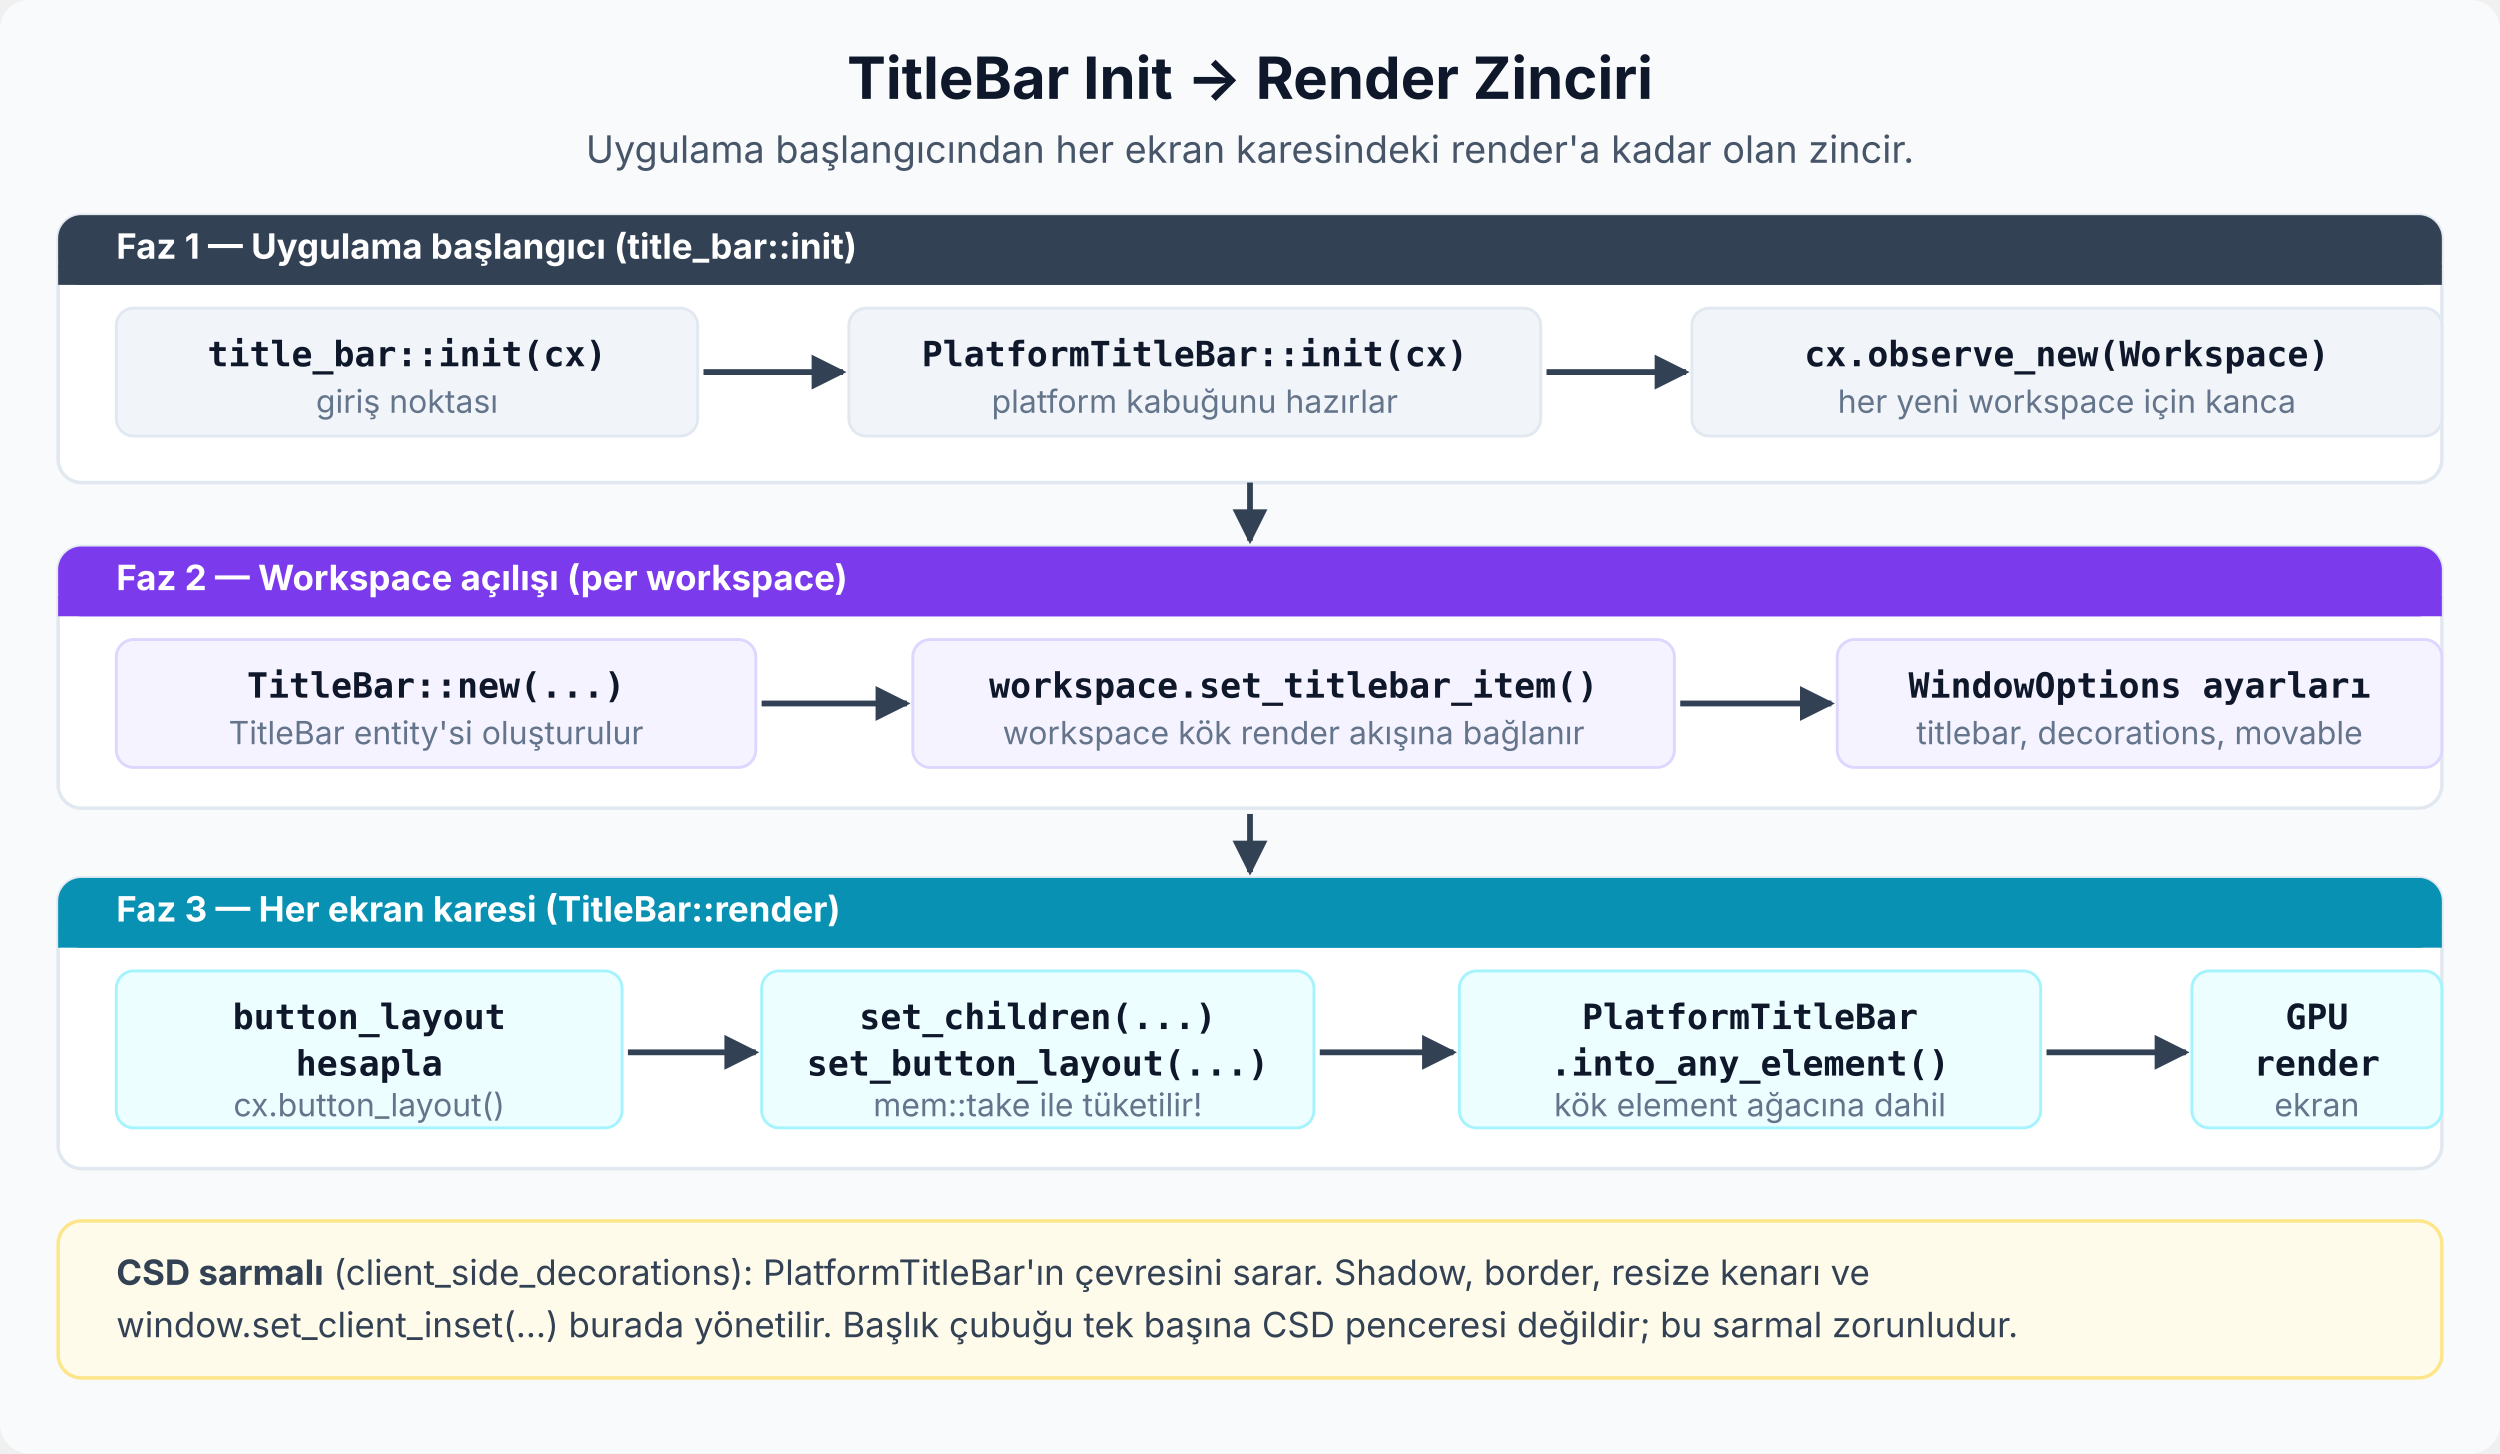
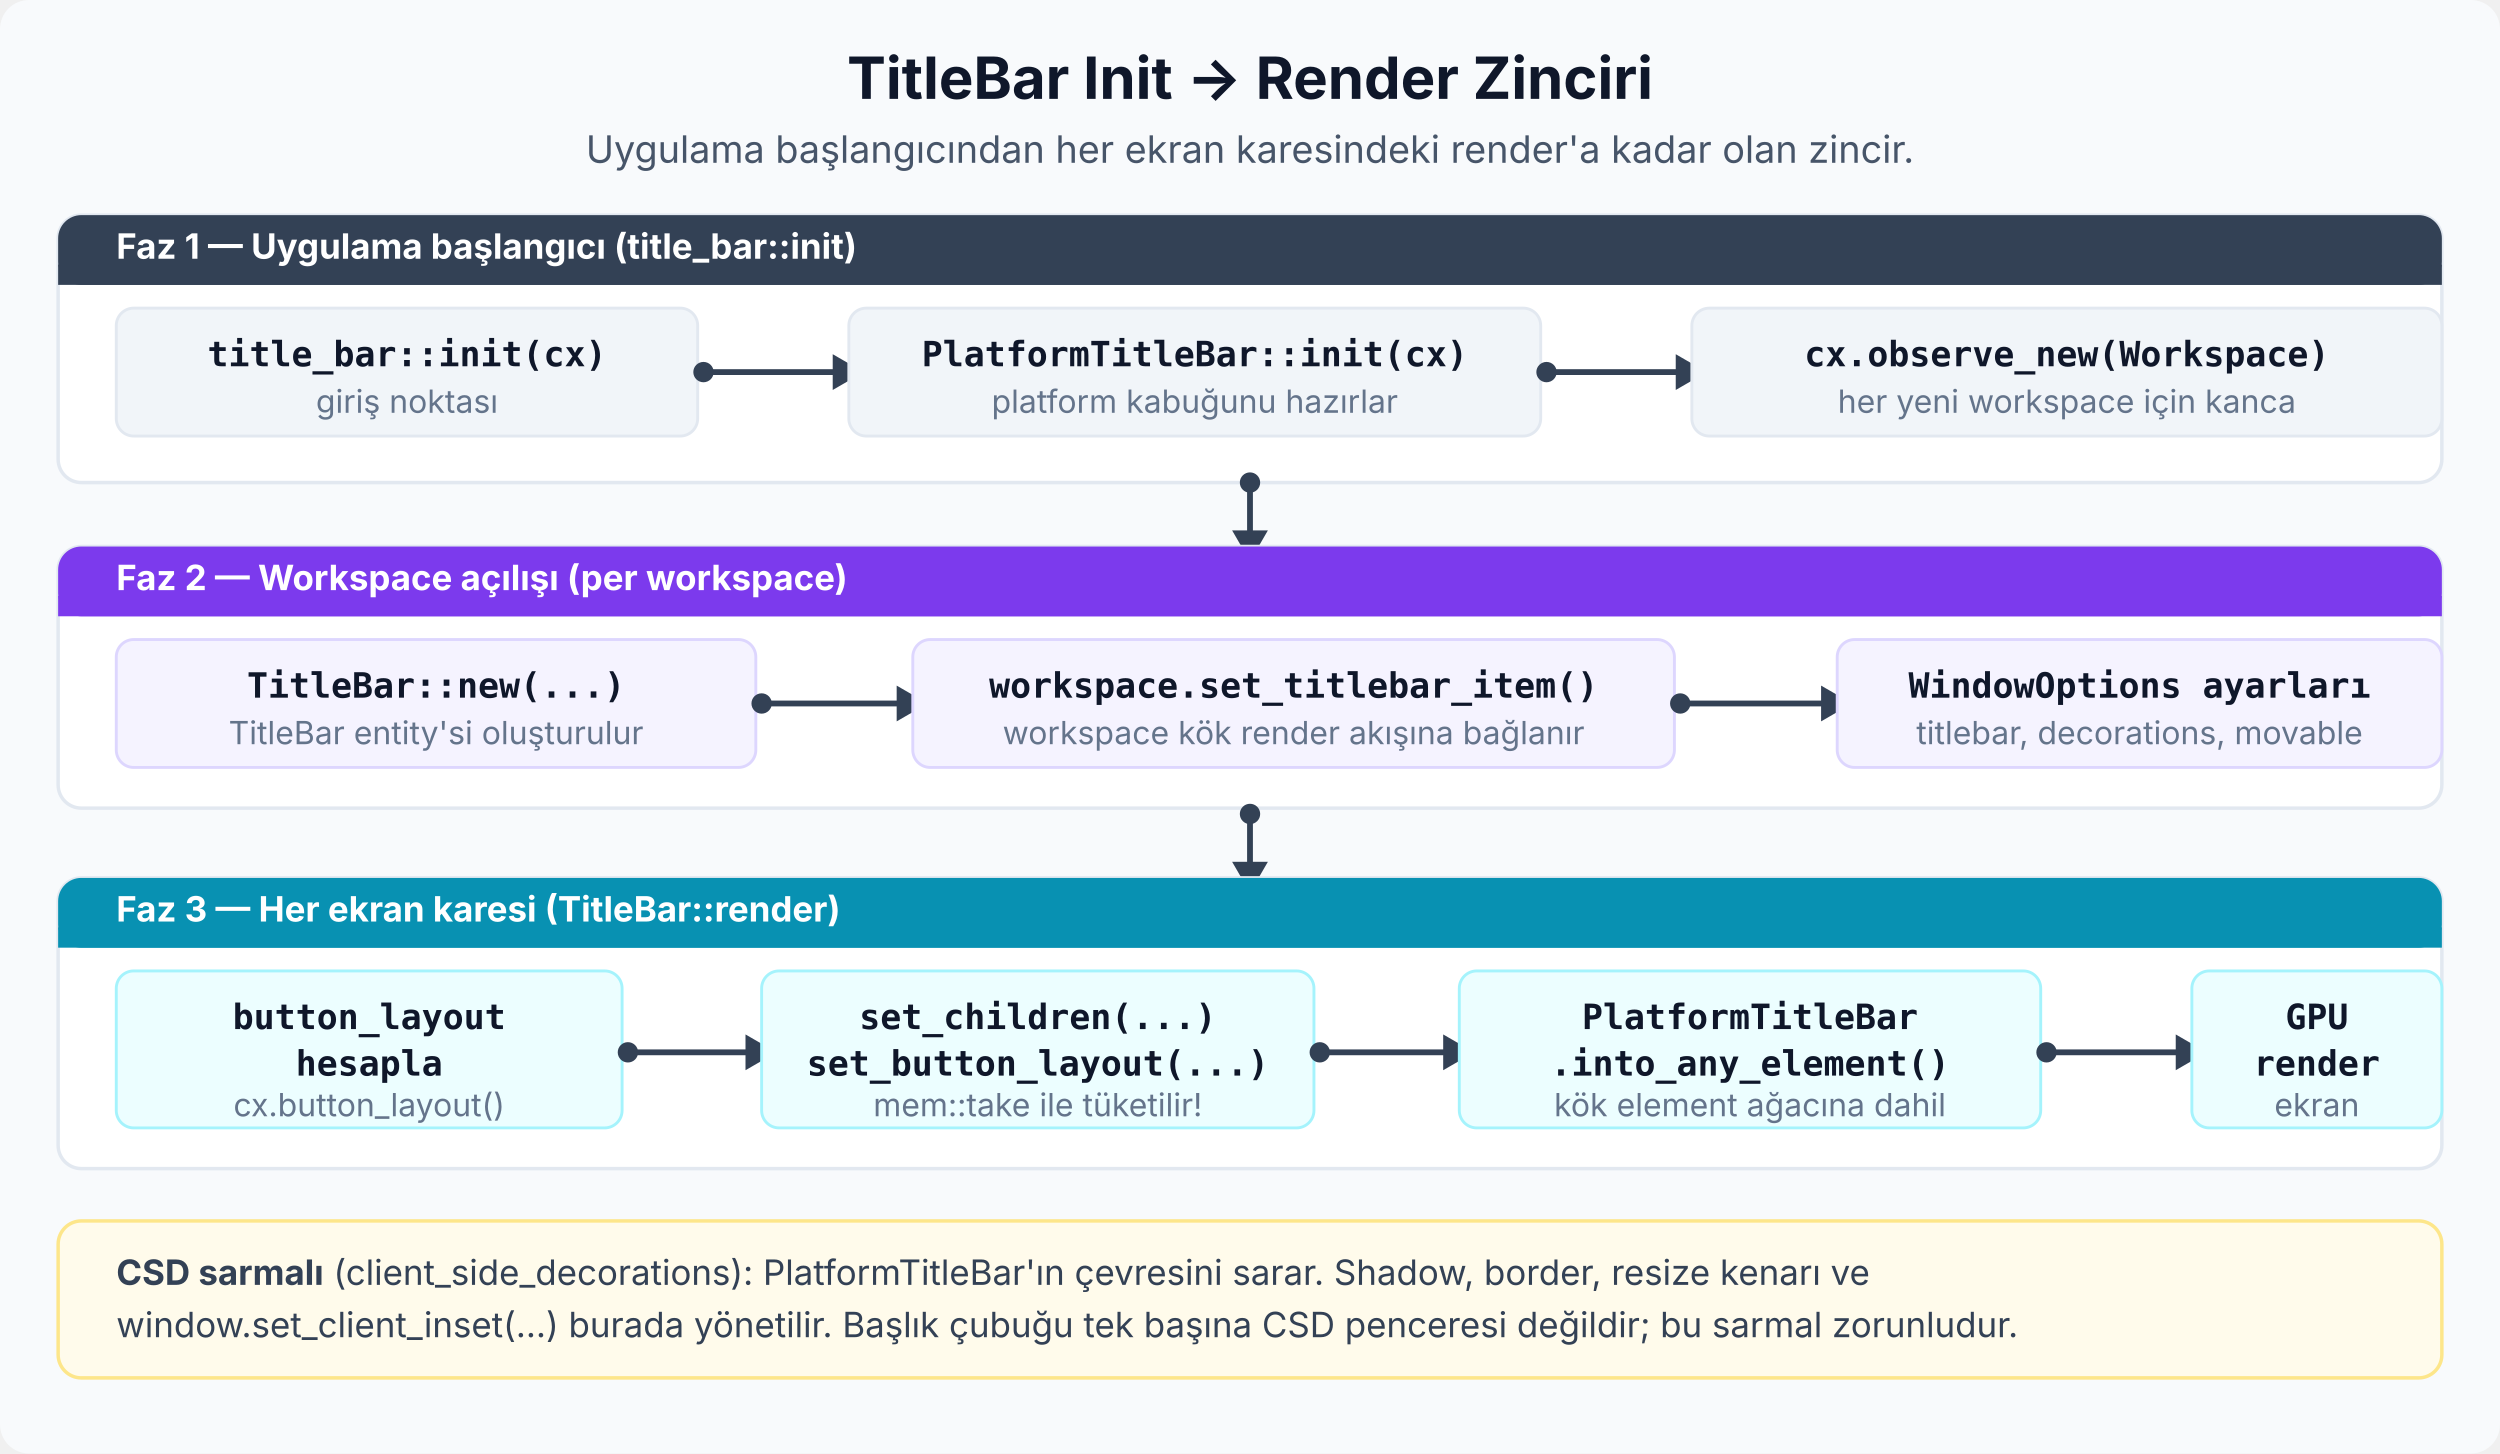
<svg xmlns="http://www.w3.org/2000/svg" viewBox="0 0 860 500">
  <defs>
-     <marker id="arrow" viewBox="0 0 10 10" refX="9" refY="5" markerWidth="6" markerHeight="6" orient="auto-start-reverse">
-       <path d="M 0 0 L 10 5 L 0 10 z" fill="#334155" />
+     <marker id="arrow" viewBox="0 0 1 1" refX="0" refY="0" markerWidth="1" markerHeight="1" orient="auto-start-reverse" overflow="visible" preserveAspectRatio="xMidYMid">
+       <path d="M 5.77 0 L -2.88 5 V -5 Z" transform="scale(0.5)" fill="#334155" stroke="#334155" stroke-width="1pt" />
+     </marker>
+     <marker id="dot-arrow" viewBox="0 0 7 7" refX="3.5" refY="3.5" markerWidth="7" markerHeight="7" markerUnits="userSpaceOnUse">
+       <circle cx="3.5" cy="3.5" r="3.5" fill="#334155" />
    </marker>
    <style>
      .title  { font: 700 20px system-ui, -apple-system, "Segoe UI", sans-serif; fill: #0f172a; }
      .sub    { font: 13px system-ui, -apple-system, "Segoe UI", sans-serif; fill: #475569; }
      .phase  { font: 700 12px system-ui, -apple-system, "Segoe UI", sans-serif; fill: #fff; }
      .step   { font: 700 12px ui-monospace, SFMono-Regular, Menlo, Consolas, monospace; fill: #0f172a; }
      .body   { font: 12px system-ui, -apple-system, "Segoe UI", sans-serif; fill: #334155; }
      .note   { font: 11px system-ui, -apple-system, "Segoe UI", sans-serif; fill: #64748b; }
-       .arrow  { stroke: #334155; stroke-width: 2; fill: none; marker-end: url(#arrow); }
-       .arrowB { stroke: #1d4ed8; stroke-width: 2; fill: none; marker-end: url(#arrow); }
+       .arrow  { stroke: #334155; stroke-width: 2; fill: none; marker-end: url(#arrow); marker-start: url(#dot-arrow); }
+       .arrowB { stroke: #1d4ed8; stroke-width: 2; fill: none; marker-end: url(#arrow); marker-start: url(#dot-arrow); }
    </style>
  </defs>
  <rect width="860" height="500" rx="10" fill="#f8fafc" />
  <text x="430" y="34" text-anchor="middle" class="title">TitleBar Init → Render Zinciri</text>
  <text x="430" y="56" text-anchor="middle" class="sub">Uygulama başlangıcından her ekran karesindeki render'a kadar olan zincir.</text>
  <rect x="20" y="74" width="820" height="92" rx="8" fill="#fff" stroke="#e2e8f0" stroke-width="1.2" />
  <rect x="20" y="74" width="820" height="24" rx="8" fill="#334155" />
  <path d="M 20 91 H 840 V 98 H 20 Z" fill="#334155" />
  <text x="40" y="89" class="phase">Faz 1 — Uygulama başlangıcı  (title_bar::init)</text>
  <rect x="40" y="106" width="200" height="44" rx="6" fill="#f1f5f9" stroke="#e2e8f0" />
  <text x="140" y="126" text-anchor="middle" class="step">title_bar::init(cx)</text>
  <text x="140" y="142" text-anchor="middle" class="note">giriş noktası</text>
  <path d="M 242 128 L 290 128" class="arrow" />
  <rect x="292" y="106" width="238" height="44" rx="6" fill="#f1f5f9" stroke="#e2e8f0" />
  <text x="411" y="126" text-anchor="middle" class="step">PlatformTitleBar::init(cx)</text>
  <text x="411" y="142" text-anchor="middle" class="note">platform kabuğunu hazırlar</text>
  <path d="M 532 128 L 580 128" class="arrow" />
  <rect x="582" y="106" width="258" height="44" rx="6" fill="#f1f5f9" stroke="#e2e8f0" />
  <text x="711" y="126" text-anchor="middle" class="step">cx.observe_new(Workspace)</text>
  <text x="711" y="142" text-anchor="middle" class="note">her yeni workspace için kanca</text>
  <path d="M 430 166 L 430 186" class="arrow" />
  <rect x="20" y="188" width="820" height="90" rx="8" fill="#fff" stroke="#e2e8f0" stroke-width="1.2" />
  <rect x="20" y="188" width="820" height="24" rx="8" fill="#7c3aed" />
  <path d="M 20 205 H 840 V 212 H 20 Z" fill="#7c3aed" />
  <text x="40" y="203" class="phase">Faz 2 — Workspace açılışı  (per workspace)</text>
  <rect x="40" y="220" width="220" height="44" rx="6" fill="#f5f3ff" stroke="#ddd6fe" />
  <text x="150" y="240" text-anchor="middle" class="step">TitleBar::new(...)</text>
  <text x="150" y="256" text-anchor="middle" class="note">TitleBar entity'si oluşturulur</text>
  <path d="M 262 242 L 312 242" class="arrow" />
  <rect x="314" y="220" width="262" height="44" rx="6" fill="#f5f3ff" stroke="#ddd6fe" />
  <text x="445" y="240" text-anchor="middle" class="step">workspace.set_titlebar_item()</text>
  <text x="445" y="256" text-anchor="middle" class="note">workspace kök render akışına bağlanır</text>
  <path d="M 578 242 L 630 242" class="arrow" />
  <rect x="632" y="220" width="208" height="44" rx="6" fill="#f5f3ff" stroke="#ddd6fe" />
  <text x="736" y="240" text-anchor="middle" class="step">WindowOptions ayarları</text>
  <text x="736" y="256" text-anchor="middle" class="note">titlebar, decorations, movable</text>
  <path d="M 430 280 L 430 300" class="arrow" />
  <rect x="20" y="302" width="820" height="100" rx="8" fill="#fff" stroke="#e2e8f0" stroke-width="1.2" />
  <rect x="20" y="302" width="820" height="24" rx="8" fill="#0891b2" />
  <path d="M 20 319 H 840 V 326 H 20 Z" fill="#0891b2" />
  <text x="40" y="317" class="phase">Faz 3 — Her ekran karesi  (TitleBar::render)</text>
  <rect x="40" y="334" width="174" height="54" rx="6" fill="#ecfeff" stroke="#a5f3fc" />
  <text x="127" y="354" text-anchor="middle" class="step">button_layout</text>
  <text x="127" y="370" text-anchor="middle" class="step">hesapla</text>
  <text x="127" y="384" text-anchor="middle" class="note">cx.button_layout()</text>
  <path d="M 216 362 L 260 362" class="arrow" />
  <rect x="262" y="334" width="190" height="54" rx="6" fill="#ecfeff" stroke="#a5f3fc" />
  <text x="357" y="354" text-anchor="middle" class="step">set_children(...)</text>
  <text x="357" y="370" text-anchor="middle" class="step">set_button_layout(...)</text>
  <text x="357" y="384" text-anchor="middle" class="note">mem::take ile tüketilir!</text>
  <path d="M 454 362 L 500 362" class="arrow" />
  <rect x="502" y="334" width="200" height="54" rx="6" fill="#ecfeff" stroke="#a5f3fc" />
  <text x="602" y="354" text-anchor="middle" class="step">PlatformTitleBar</text>
  <text x="602" y="370" text-anchor="middle" class="step">.into_any_element()</text>
  <text x="602" y="384" text-anchor="middle" class="note">kök element ağacına dahil</text>
  <path d="M 704 362 L 752 362" class="arrow" />
  <rect x="754" y="334" width="86" height="54" rx="6" fill="#ecfeff" stroke="#a5f3fc" />
  <text x="797" y="354" text-anchor="middle" class="step">GPU</text>
  <text x="797" y="370" text-anchor="middle" class="step">render</text>
  <text x="797" y="384" text-anchor="middle" class="note">ekran</text>
  <rect x="20" y="420" width="820" height="54" rx="8" fill="#fffbeb" stroke="#fde68a" stroke-width="1.2" />
  <text x="40" y="442" class="body">
    <tspan font-weight="bold">CSD sarmalı</tspan> (client_side_decorations): PlatformTitleBar'ın çevresini sarar. Shadow, border, resize kenarı ve</text>
  <text x="40" y="460" class="body">window.set_client_inset(...) burada yönetilir. Başlık çubuğu tek başına CSD penceresi değildir; bu sarmal zorunludur.</text>
</svg>
